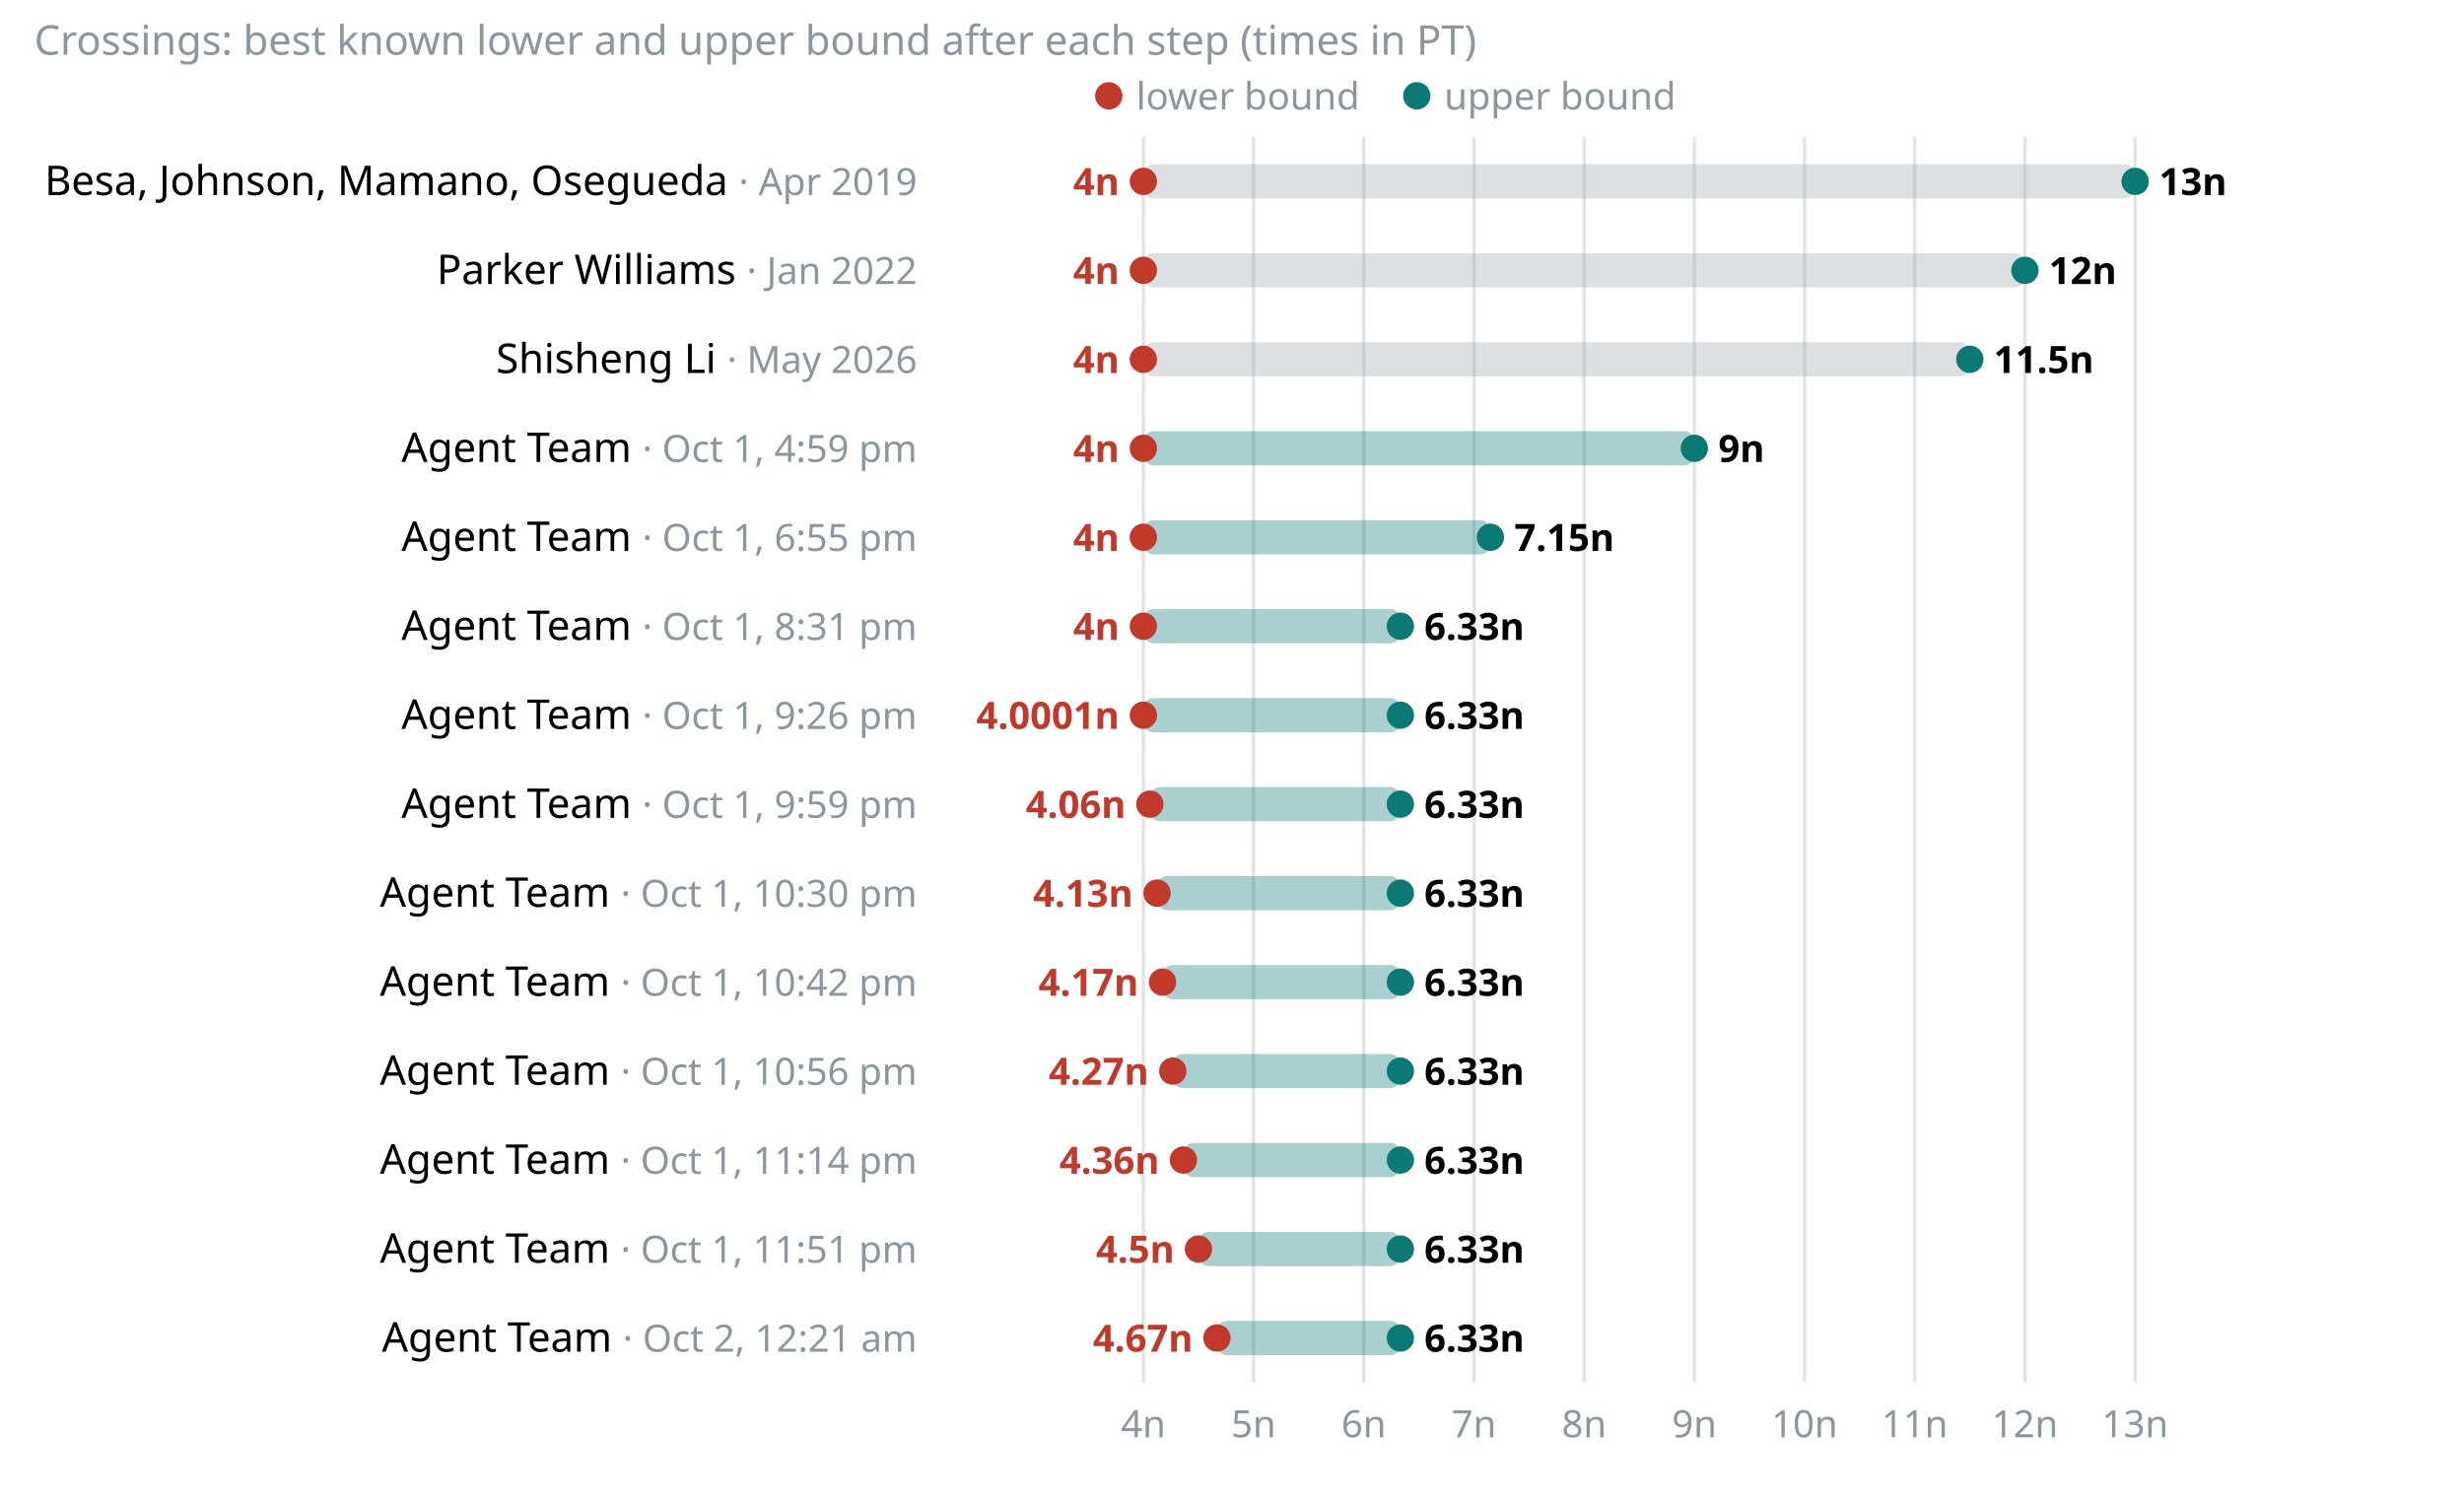
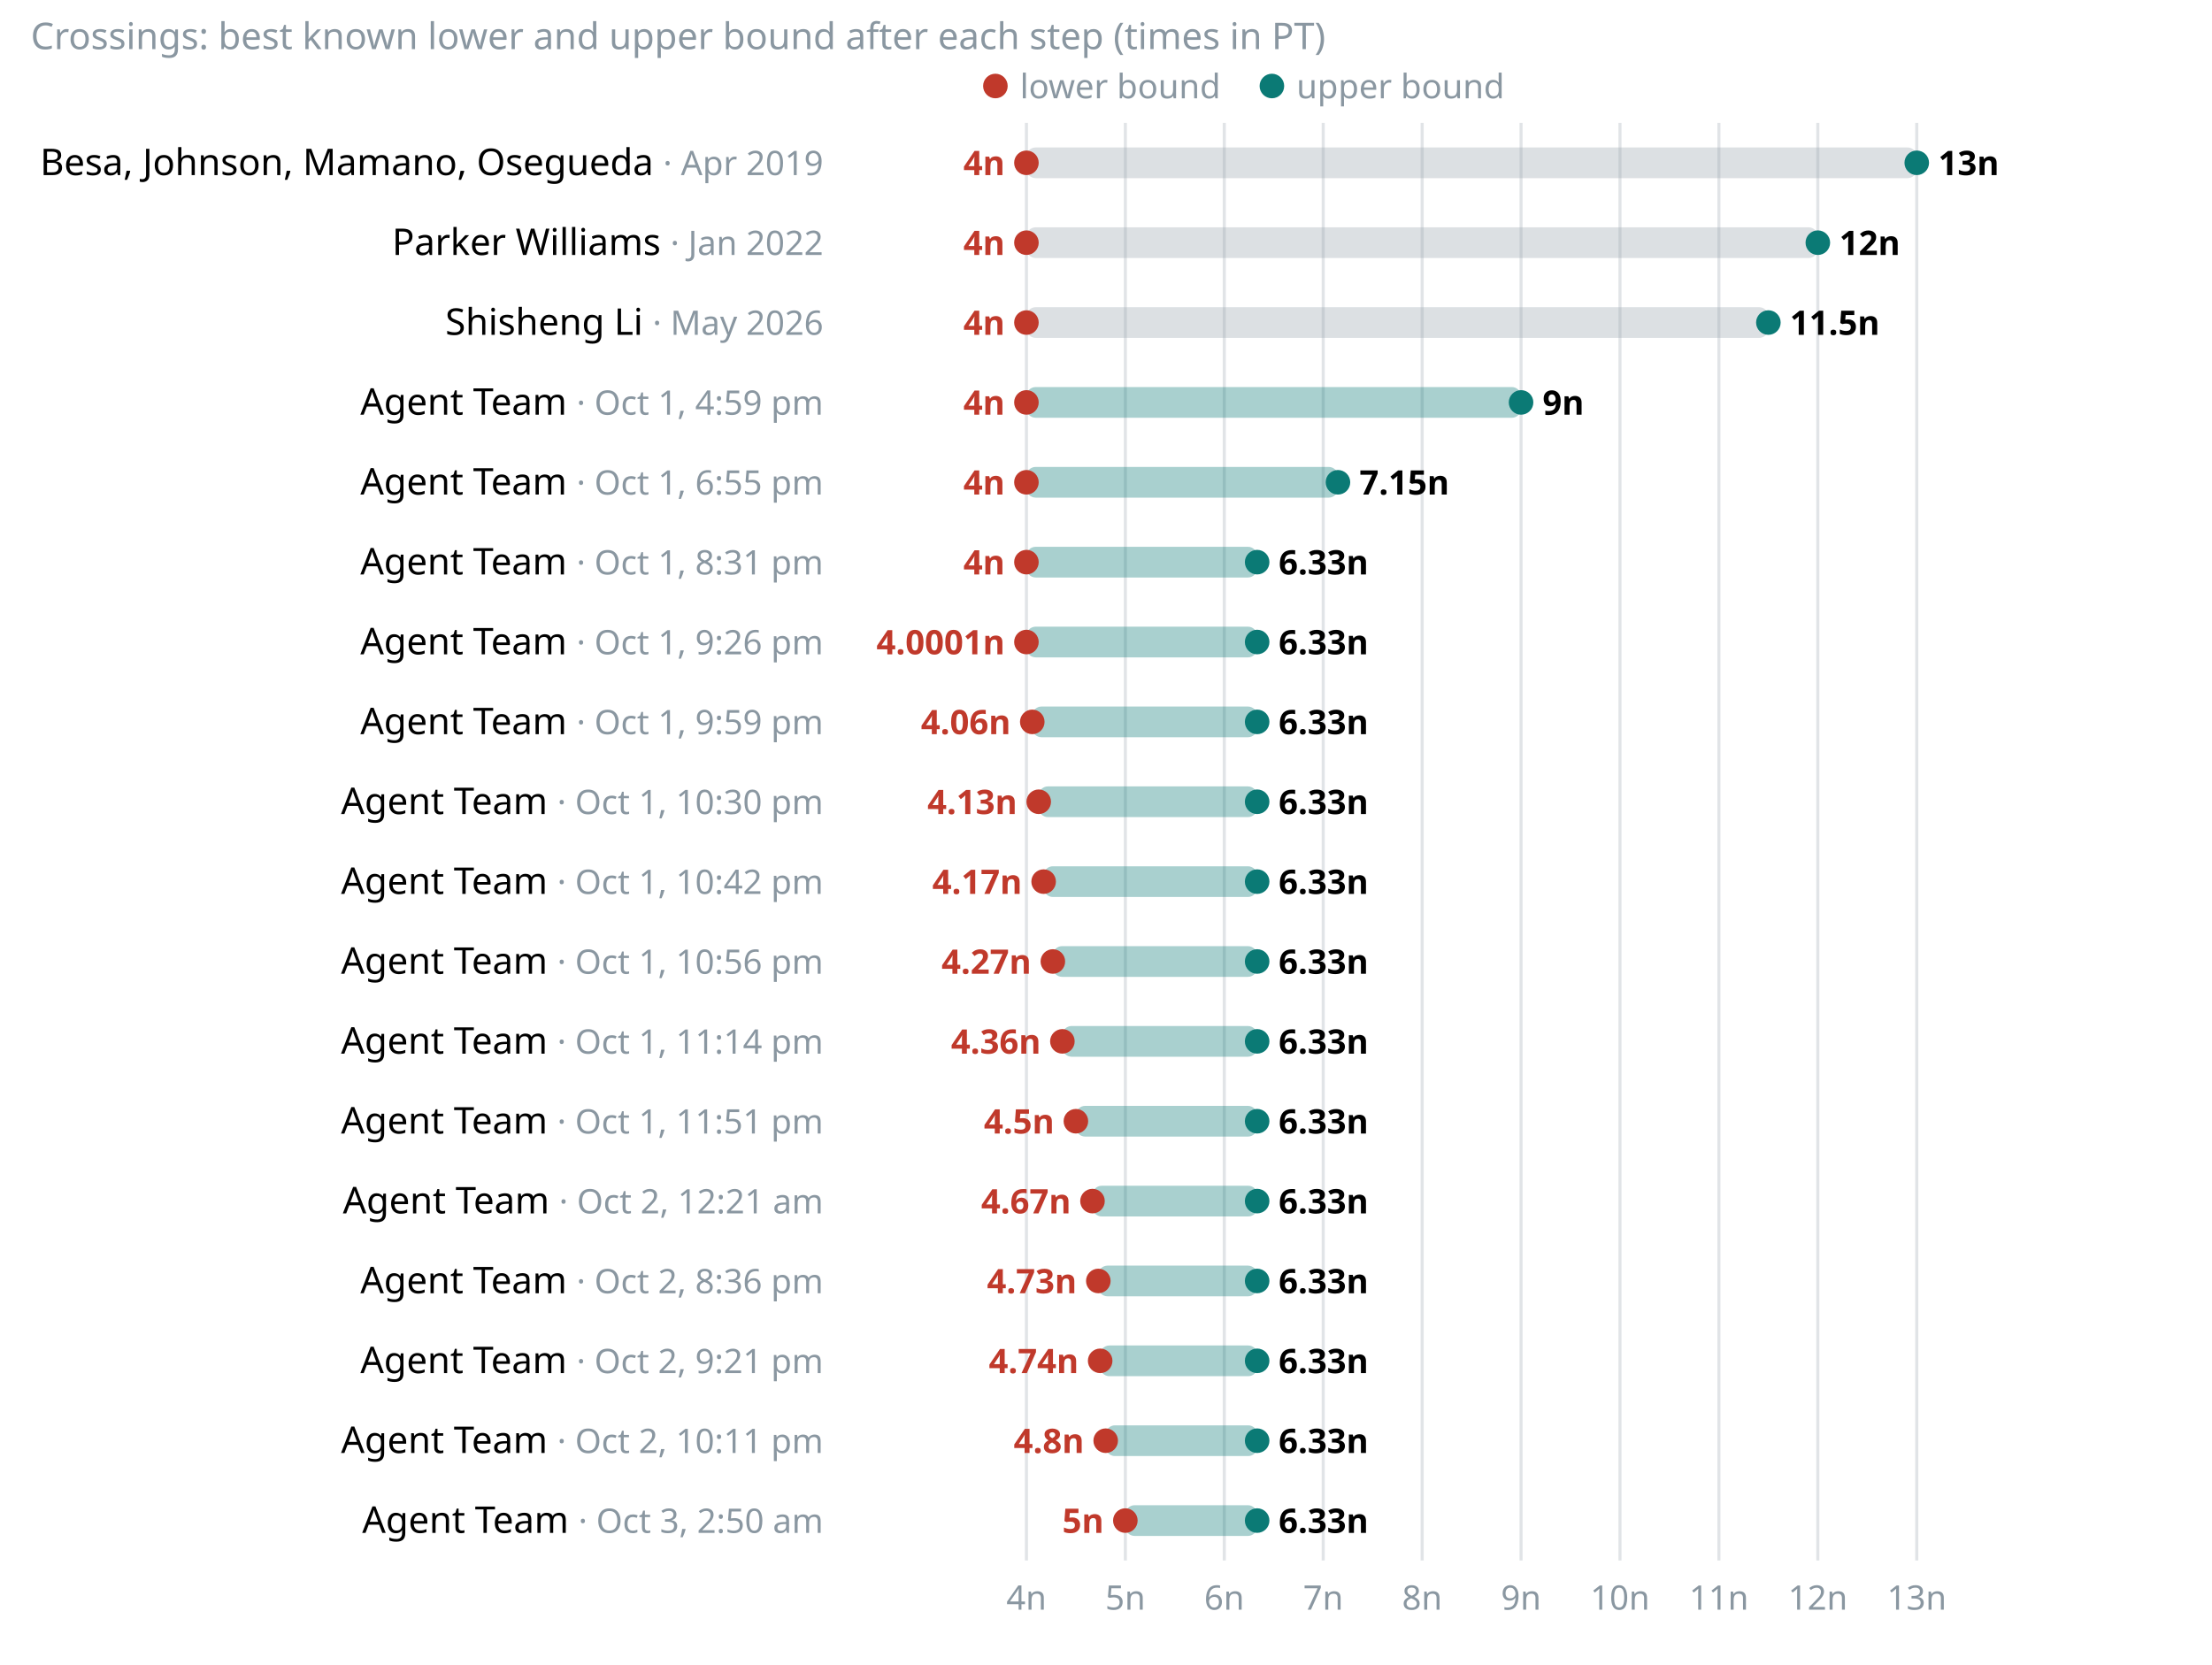
- <svg xmlns="http://www.w3.org/2000/svg" width="720" height="438" viewBox="0 0 720 438" font-family="sans-serif" font-size="12">
+ <svg xmlns="http://www.w3.org/2000/svg" width="720" height="542" viewBox="0 0 720 542" font-family="sans-serif" font-size="12">
  <text x="10" y="16" fill="#8a97a1" font-size="12">Crossings: best known lower and upper bound after each step (times in PT)</text>
  <circle cx="324" cy="28" r="4" fill="#c0392b" />
  <text x="332" y="32" fill="#8a97a1" font-size="11">lower bound</text>
  <circle cx="414" cy="28" r="4" fill="#0b7a75" />
  <text x="422" y="32" fill="#8a97a1" font-size="11">upper bound</text>
-   <line x1="334.1" y1="40" x2="334.1" y2="404" stroke="#8a97a1" stroke-opacity="0.25" stroke-width="1" />
-   <text x="334.1" y="420" text-anchor="middle" fill="#8a97a1" font-size="11">4n</text>
-   <line x1="366.3" y1="40" x2="366.3" y2="404" stroke="#8a97a1" stroke-opacity="0.25" stroke-width="1" />
-   <text x="366.3" y="420" text-anchor="middle" fill="#8a97a1" font-size="11">5n</text>
-   <line x1="398.5" y1="40" x2="398.5" y2="404" stroke="#8a97a1" stroke-opacity="0.25" stroke-width="1" />
-   <text x="398.5" y="420" text-anchor="middle" fill="#8a97a1" font-size="11">6n</text>
-   <line x1="430.7" y1="40" x2="430.7" y2="404" stroke="#8a97a1" stroke-opacity="0.25" stroke-width="1" />
-   <text x="430.7" y="420" text-anchor="middle" fill="#8a97a1" font-size="11">7n</text>
-   <line x1="462.9" y1="40" x2="462.9" y2="404" stroke="#8a97a1" stroke-opacity="0.25" stroke-width="1" />
-   <text x="462.9" y="420" text-anchor="middle" fill="#8a97a1" font-size="11">8n</text>
-   <line x1="495.1" y1="40" x2="495.1" y2="404" stroke="#8a97a1" stroke-opacity="0.25" stroke-width="1" />
-   <text x="495.1" y="420" text-anchor="middle" fill="#8a97a1" font-size="11">9n</text>
-   <line x1="527.3" y1="40" x2="527.3" y2="404" stroke="#8a97a1" stroke-opacity="0.25" stroke-width="1" />
-   <text x="527.3" y="420" text-anchor="middle" fill="#8a97a1" font-size="11">10n</text>
-   <line x1="559.5" y1="40" x2="559.5" y2="404" stroke="#8a97a1" stroke-opacity="0.25" stroke-width="1" />
-   <text x="559.5" y="420" text-anchor="middle" fill="#8a97a1" font-size="11">11n</text>
-   <line x1="591.7" y1="40" x2="591.7" y2="404" stroke="#8a97a1" stroke-opacity="0.25" stroke-width="1" />
-   <text x="591.7" y="420" text-anchor="middle" fill="#8a97a1" font-size="11">12n</text>
-   <line x1="623.9" y1="40" x2="623.9" y2="404" stroke="#8a97a1" stroke-opacity="0.25" stroke-width="1" />
-   <text x="623.9" y="420" text-anchor="middle" fill="#8a97a1" font-size="11">13n</text>
+   <line x1="334.1" y1="40" x2="334.1" y2="508" stroke="#8a97a1" stroke-opacity="0.25" stroke-width="1" />
+   <text x="334.1" y="524" text-anchor="middle" fill="#8a97a1" font-size="11">4n</text>
+   <line x1="366.3" y1="40" x2="366.3" y2="508" stroke="#8a97a1" stroke-opacity="0.25" stroke-width="1" />
+   <text x="366.3" y="524" text-anchor="middle" fill="#8a97a1" font-size="11">5n</text>
+   <line x1="398.5" y1="40" x2="398.5" y2="508" stroke="#8a97a1" stroke-opacity="0.25" stroke-width="1" />
+   <text x="398.5" y="524" text-anchor="middle" fill="#8a97a1" font-size="11">6n</text>
+   <line x1="430.7" y1="40" x2="430.7" y2="508" stroke="#8a97a1" stroke-opacity="0.25" stroke-width="1" />
+   <text x="430.7" y="524" text-anchor="middle" fill="#8a97a1" font-size="11">7n</text>
+   <line x1="462.9" y1="40" x2="462.9" y2="508" stroke="#8a97a1" stroke-opacity="0.25" stroke-width="1" />
+   <text x="462.9" y="524" text-anchor="middle" fill="#8a97a1" font-size="11">8n</text>
+   <line x1="495.1" y1="40" x2="495.1" y2="508" stroke="#8a97a1" stroke-opacity="0.25" stroke-width="1" />
+   <text x="495.1" y="524" text-anchor="middle" fill="#8a97a1" font-size="11">9n</text>
+   <line x1="527.3" y1="40" x2="527.3" y2="508" stroke="#8a97a1" stroke-opacity="0.25" stroke-width="1" />
+   <text x="527.3" y="524" text-anchor="middle" fill="#8a97a1" font-size="11">10n</text>
+   <line x1="559.5" y1="40" x2="559.5" y2="508" stroke="#8a97a1" stroke-opacity="0.25" stroke-width="1" />
+   <text x="559.5" y="524" text-anchor="middle" fill="#8a97a1" font-size="11">11n</text>
+   <line x1="591.7" y1="40" x2="591.7" y2="508" stroke="#8a97a1" stroke-opacity="0.25" stroke-width="1" />
+   <text x="591.7" y="524" text-anchor="middle" fill="#8a97a1" font-size="11">12n</text>
+   <line x1="623.9" y1="40" x2="623.9" y2="508" stroke="#8a97a1" stroke-opacity="0.25" stroke-width="1" />
+   <text x="623.9" y="524" text-anchor="middle" fill="#8a97a1" font-size="11">13n</text>
  <text x="268" y="57.0" text-anchor="end" fill="currentColor">Besa, Johnson, Mamano, Osegueda <tspan fill="#8a97a1" font-size="11">· Apr 2019</tspan>
  </text>
  <rect x="334.1" y="48.0" width="289.8" height="10" rx="3" fill="#9aa7b0" fill-opacity="0.35" />
  <circle cx="334.1" cy="53.0" r="4" fill="#c0392b" />
  <circle cx="623.9" cy="53.0" r="4" fill="#0b7a75" />
  <text x="327.1" y="57.0" text-anchor="end" fill="#c0392b" font-size="11" font-weight="bold">4n</text>
  <text x="630.9" y="57.0" fill="currentColor" font-size="11" font-weight="bold">13n</text>
  <text x="268" y="83.0" text-anchor="end" fill="currentColor">Parker Williams <tspan fill="#8a97a1" font-size="11">· Jan 2022</tspan>
  </text>
  <rect x="334.1" y="74.0" width="257.6" height="10" rx="3" fill="#9aa7b0" fill-opacity="0.35" />
  <circle cx="334.1" cy="79.0" r="4" fill="#c0392b" />
  <circle cx="591.7" cy="79.0" r="4" fill="#0b7a75" />
  <text x="327.1" y="83.0" text-anchor="end" fill="#c0392b" font-size="11" font-weight="bold">4n</text>
  <text x="598.7" y="83.0" fill="currentColor" font-size="11" font-weight="bold">12n</text>
  <text x="268" y="109.0" text-anchor="end" fill="currentColor">Shisheng Li <tspan fill="#8a97a1" font-size="11">· May 2026</tspan>
  </text>
  <rect x="334.1" y="100.0" width="241.5" height="10" rx="3" fill="#9aa7b0" fill-opacity="0.35" />
  <circle cx="334.1" cy="105.0" r="4" fill="#c0392b" />
  <circle cx="575.6" cy="105.0" r="4" fill="#0b7a75" />
  <text x="327.1" y="109.0" text-anchor="end" fill="#c0392b" font-size="11" font-weight="bold">4n</text>
  <text x="582.6" y="109.0" fill="currentColor" font-size="11" font-weight="bold">11.5n</text>
  <text x="268" y="135.0" text-anchor="end" fill="currentColor">Agent Team <tspan fill="#8a97a1" font-size="11">· Oct 1, 4:59 pm</tspan>
  </text>
  <rect x="334.1" y="126.0" width="161.0" height="10" rx="3" fill="#0b7a75" fill-opacity="0.35" />
  <circle cx="334.1" cy="131.0" r="4" fill="#c0392b" />
  <circle cx="495.1" cy="131.0" r="4" fill="#0b7a75" />
  <text x="327.1" y="135.0" text-anchor="end" fill="#c0392b" font-size="11" font-weight="bold">4n</text>
  <text x="502.1" y="135.0" fill="currentColor" font-size="11" font-weight="bold">9n</text>
  <text x="268" y="161.0" text-anchor="end" fill="currentColor">Agent Team <tspan fill="#8a97a1" font-size="11">· Oct 1, 6:55 pm</tspan>
  </text>
  <rect x="334.1" y="152.0" width="101.4" height="10" rx="3" fill="#0b7a75" fill-opacity="0.35" />
  <circle cx="334.1" cy="157.0" r="4" fill="#c0392b" />
  <circle cx="435.5" cy="157.0" r="4" fill="#0b7a75" />
  <text x="327.1" y="161.0" text-anchor="end" fill="#c0392b" font-size="11" font-weight="bold">4n</text>
  <text x="442.5" y="161.0" fill="currentColor" font-size="11" font-weight="bold">7.15n</text>
  <text x="268" y="187.0" text-anchor="end" fill="currentColor">Agent Team <tspan fill="#8a97a1" font-size="11">· Oct 1, 8:31 pm</tspan>
  </text>
  <rect x="334.1" y="178.0" width="75.1" height="10" rx="3" fill="#0b7a75" fill-opacity="0.35" />
  <circle cx="334.1" cy="183.0" r="4" fill="#c0392b" />
  <circle cx="409.2" cy="183.0" r="4" fill="#0b7a75" />
  <text x="327.1" y="187.0" text-anchor="end" fill="#c0392b" font-size="11" font-weight="bold">4n</text>
  <text x="416.2" y="187.0" fill="currentColor" font-size="11" font-weight="bold">6.33n</text>
  <text x="268" y="213.0" text-anchor="end" fill="currentColor">Agent Team <tspan fill="#8a97a1" font-size="11">· Oct 1, 9:26 pm</tspan>
  </text>
  <rect x="334.1" y="204.0" width="75.1" height="10" rx="3" fill="#0b7a75" fill-opacity="0.35" />
  <circle cx="334.1" cy="209.0" r="4" fill="#c0392b" />
  <circle cx="409.2" cy="209.0" r="4" fill="#0b7a75" />
  <text x="327.1" y="213.0" text-anchor="end" fill="#c0392b" font-size="11" font-weight="bold">4.0001n</text>
  <text x="416.2" y="213.0" fill="currentColor" font-size="11" font-weight="bold">6.33n</text>
  <text x="268" y="239.0" text-anchor="end" fill="currentColor">Agent Team <tspan fill="#8a97a1" font-size="11">· Oct 1, 9:59 pm</tspan>
  </text>
  <rect x="336.0" y="230.0" width="73.2" height="10" rx="3" fill="#0b7a75" fill-opacity="0.35" />
  <circle cx="336.0" cy="235.0" r="4" fill="#c0392b" />
  <circle cx="409.2" cy="235.0" r="4" fill="#0b7a75" />
  <text x="329.0" y="239.0" text-anchor="end" fill="#c0392b" font-size="11" font-weight="bold">4.06n</text>
  <text x="416.2" y="239.0" fill="currentColor" font-size="11" font-weight="bold">6.33n</text>
  <text x="268" y="265.0" text-anchor="end" fill="currentColor">Agent Team <tspan fill="#8a97a1" font-size="11">· Oct 1, 10:30 pm</tspan>
  </text>
  <rect x="338.1" y="256.0" width="71.1" height="10" rx="3" fill="#0b7a75" fill-opacity="0.35" />
  <circle cx="338.1" cy="261.0" r="4" fill="#c0392b" />
  <circle cx="409.2" cy="261.0" r="4" fill="#0b7a75" />
  <text x="331.1" y="265.0" text-anchor="end" fill="#c0392b" font-size="11" font-weight="bold">4.13n</text>
  <text x="416.2" y="265.0" fill="currentColor" font-size="11" font-weight="bold">6.33n</text>
  <text x="268" y="291.0" text-anchor="end" fill="currentColor">Agent Team <tspan fill="#8a97a1" font-size="11">· Oct 1, 10:42 pm</tspan>
  </text>
  <rect x="339.7" y="282.0" width="69.5" height="10" rx="3" fill="#0b7a75" fill-opacity="0.35" />
  <circle cx="339.7" cy="287.0" r="4" fill="#c0392b" />
  <circle cx="409.2" cy="287.0" r="4" fill="#0b7a75" />
  <text x="332.7" y="291.0" text-anchor="end" fill="#c0392b" font-size="11" font-weight="bold">4.17n</text>
  <text x="416.2" y="291.0" fill="currentColor" font-size="11" font-weight="bold">6.33n</text>
  <text x="268" y="317.0" text-anchor="end" fill="currentColor">Agent Team <tspan fill="#8a97a1" font-size="11">· Oct 1, 10:56 pm</tspan>
  </text>
  <rect x="342.7" y="308.0" width="66.5" height="10" rx="3" fill="#0b7a75" fill-opacity="0.35" />
  <circle cx="342.7" cy="313.0" r="4" fill="#c0392b" />
  <circle cx="409.2" cy="313.0" r="4" fill="#0b7a75" />
  <text x="335.7" y="317.0" text-anchor="end" fill="#c0392b" font-size="11" font-weight="bold">4.27n</text>
  <text x="416.2" y="317.0" fill="currentColor" font-size="11" font-weight="bold">6.33n</text>
  <text x="268" y="343.0" text-anchor="end" fill="currentColor">Agent Team <tspan fill="#8a97a1" font-size="11">· Oct 1, 11:14 pm</tspan>
  </text>
  <rect x="345.8" y="334.0" width="63.4" height="10" rx="3" fill="#0b7a75" fill-opacity="0.35" />
  <circle cx="345.8" cy="339.0" r="4" fill="#c0392b" />
  <circle cx="409.2" cy="339.0" r="4" fill="#0b7a75" />
  <text x="338.8" y="343.0" text-anchor="end" fill="#c0392b" font-size="11" font-weight="bold">4.36n</text>
  <text x="416.2" y="343.0" fill="currentColor" font-size="11" font-weight="bold">6.33n</text>
  <text x="268" y="369.0" text-anchor="end" fill="currentColor">Agent Team <tspan fill="#8a97a1" font-size="11">· Oct 1, 11:51 pm</tspan>
  </text>
  <rect x="350.2" y="360.0" width="59.0" height="10" rx="3" fill="#0b7a75" fill-opacity="0.35" />
  <circle cx="350.2" cy="365.0" r="4" fill="#c0392b" />
  <circle cx="409.2" cy="365.0" r="4" fill="#0b7a75" />
  <text x="343.2" y="369.0" text-anchor="end" fill="#c0392b" font-size="11" font-weight="bold">4.5n</text>
  <text x="416.2" y="369.0" fill="currentColor" font-size="11" font-weight="bold">6.33n</text>
  <text x="268" y="395.0" text-anchor="end" fill="currentColor">Agent Team <tspan fill="#8a97a1" font-size="11">· Oct 2, 12:21 am</tspan>
  </text>
  <rect x="355.6" y="386.0" width="53.7" height="10" rx="3" fill="#0b7a75" fill-opacity="0.35" />
  <circle cx="355.6" cy="391.0" r="4" fill="#c0392b" />
  <circle cx="409.2" cy="391.0" r="4" fill="#0b7a75" />
  <text x="348.6" y="395.0" text-anchor="end" fill="#c0392b" font-size="11" font-weight="bold">4.67n</text>
  <text x="416.2" y="395.0" fill="currentColor" font-size="11" font-weight="bold">6.33n</text>
+   <text x="268" y="421.0" text-anchor="end" fill="currentColor">Agent Team <tspan fill="#8a97a1" font-size="11">· Oct 2, 8:36 pm</tspan>
+   </text>
+   <rect x="357.5" y="412.0" width="51.7" height="10" rx="3" fill="#0b7a75" fill-opacity="0.35" />
+   <circle cx="357.5" cy="417.0" r="4" fill="#c0392b" />
+   <circle cx="409.2" cy="417.0" r="4" fill="#0b7a75" />
+   <text x="350.5" y="421.0" text-anchor="end" fill="#c0392b" font-size="11" font-weight="bold">4.73n</text>
+   <text x="416.2" y="421.0" fill="currentColor" font-size="11" font-weight="bold">6.33n</text>
+   <text x="268" y="447.0" text-anchor="end" fill="currentColor">Agent Team <tspan fill="#8a97a1" font-size="11">· Oct 2, 9:21 pm</tspan>
+   </text>
+   <rect x="358.1" y="438.0" width="51.2" height="10" rx="3" fill="#0b7a75" fill-opacity="0.35" />
+   <circle cx="358.1" cy="443.0" r="4" fill="#c0392b" />
+   <circle cx="409.2" cy="443.0" r="4" fill="#0b7a75" />
+   <text x="351.1" y="447.0" text-anchor="end" fill="#c0392b" font-size="11" font-weight="bold">4.74n</text>
+   <text x="416.2" y="447.0" fill="currentColor" font-size="11" font-weight="bold">6.33n</text>
+   <text x="268" y="473.0" text-anchor="end" fill="currentColor">Agent Team <tspan fill="#8a97a1" font-size="11">· Oct 2, 10:11 pm</tspan>
+   </text>
+   <rect x="359.9" y="464.0" width="49.4" height="10" rx="3" fill="#0b7a75" fill-opacity="0.35" />
+   <circle cx="359.9" cy="469.0" r="4" fill="#c0392b" />
+   <circle cx="409.2" cy="469.0" r="4" fill="#0b7a75" />
+   <text x="352.9" y="473.0" text-anchor="end" fill="#c0392b" font-size="11" font-weight="bold">4.8n</text>
+   <text x="416.2" y="473.0" fill="currentColor" font-size="11" font-weight="bold">6.33n</text>
+   <text x="268" y="499.0" text-anchor="end" fill="currentColor">Agent Team <tspan fill="#8a97a1" font-size="11">· Oct 3, 2:50 am</tspan>
+   </text>
+   <rect x="366.3" y="490.0" width="42.9" height="10" rx="3" fill="#0b7a75" fill-opacity="0.35" />
+   <circle cx="366.3" cy="495.0" r="4" fill="#c0392b" />
+   <circle cx="409.2" cy="495.0" r="4" fill="#0b7a75" />
+   <text x="359.3" y="499.0" text-anchor="end" fill="#c0392b" font-size="11" font-weight="bold">5n</text>
+   <text x="416.2" y="499.0" fill="currentColor" font-size="11" font-weight="bold">6.33n</text>
</svg>
